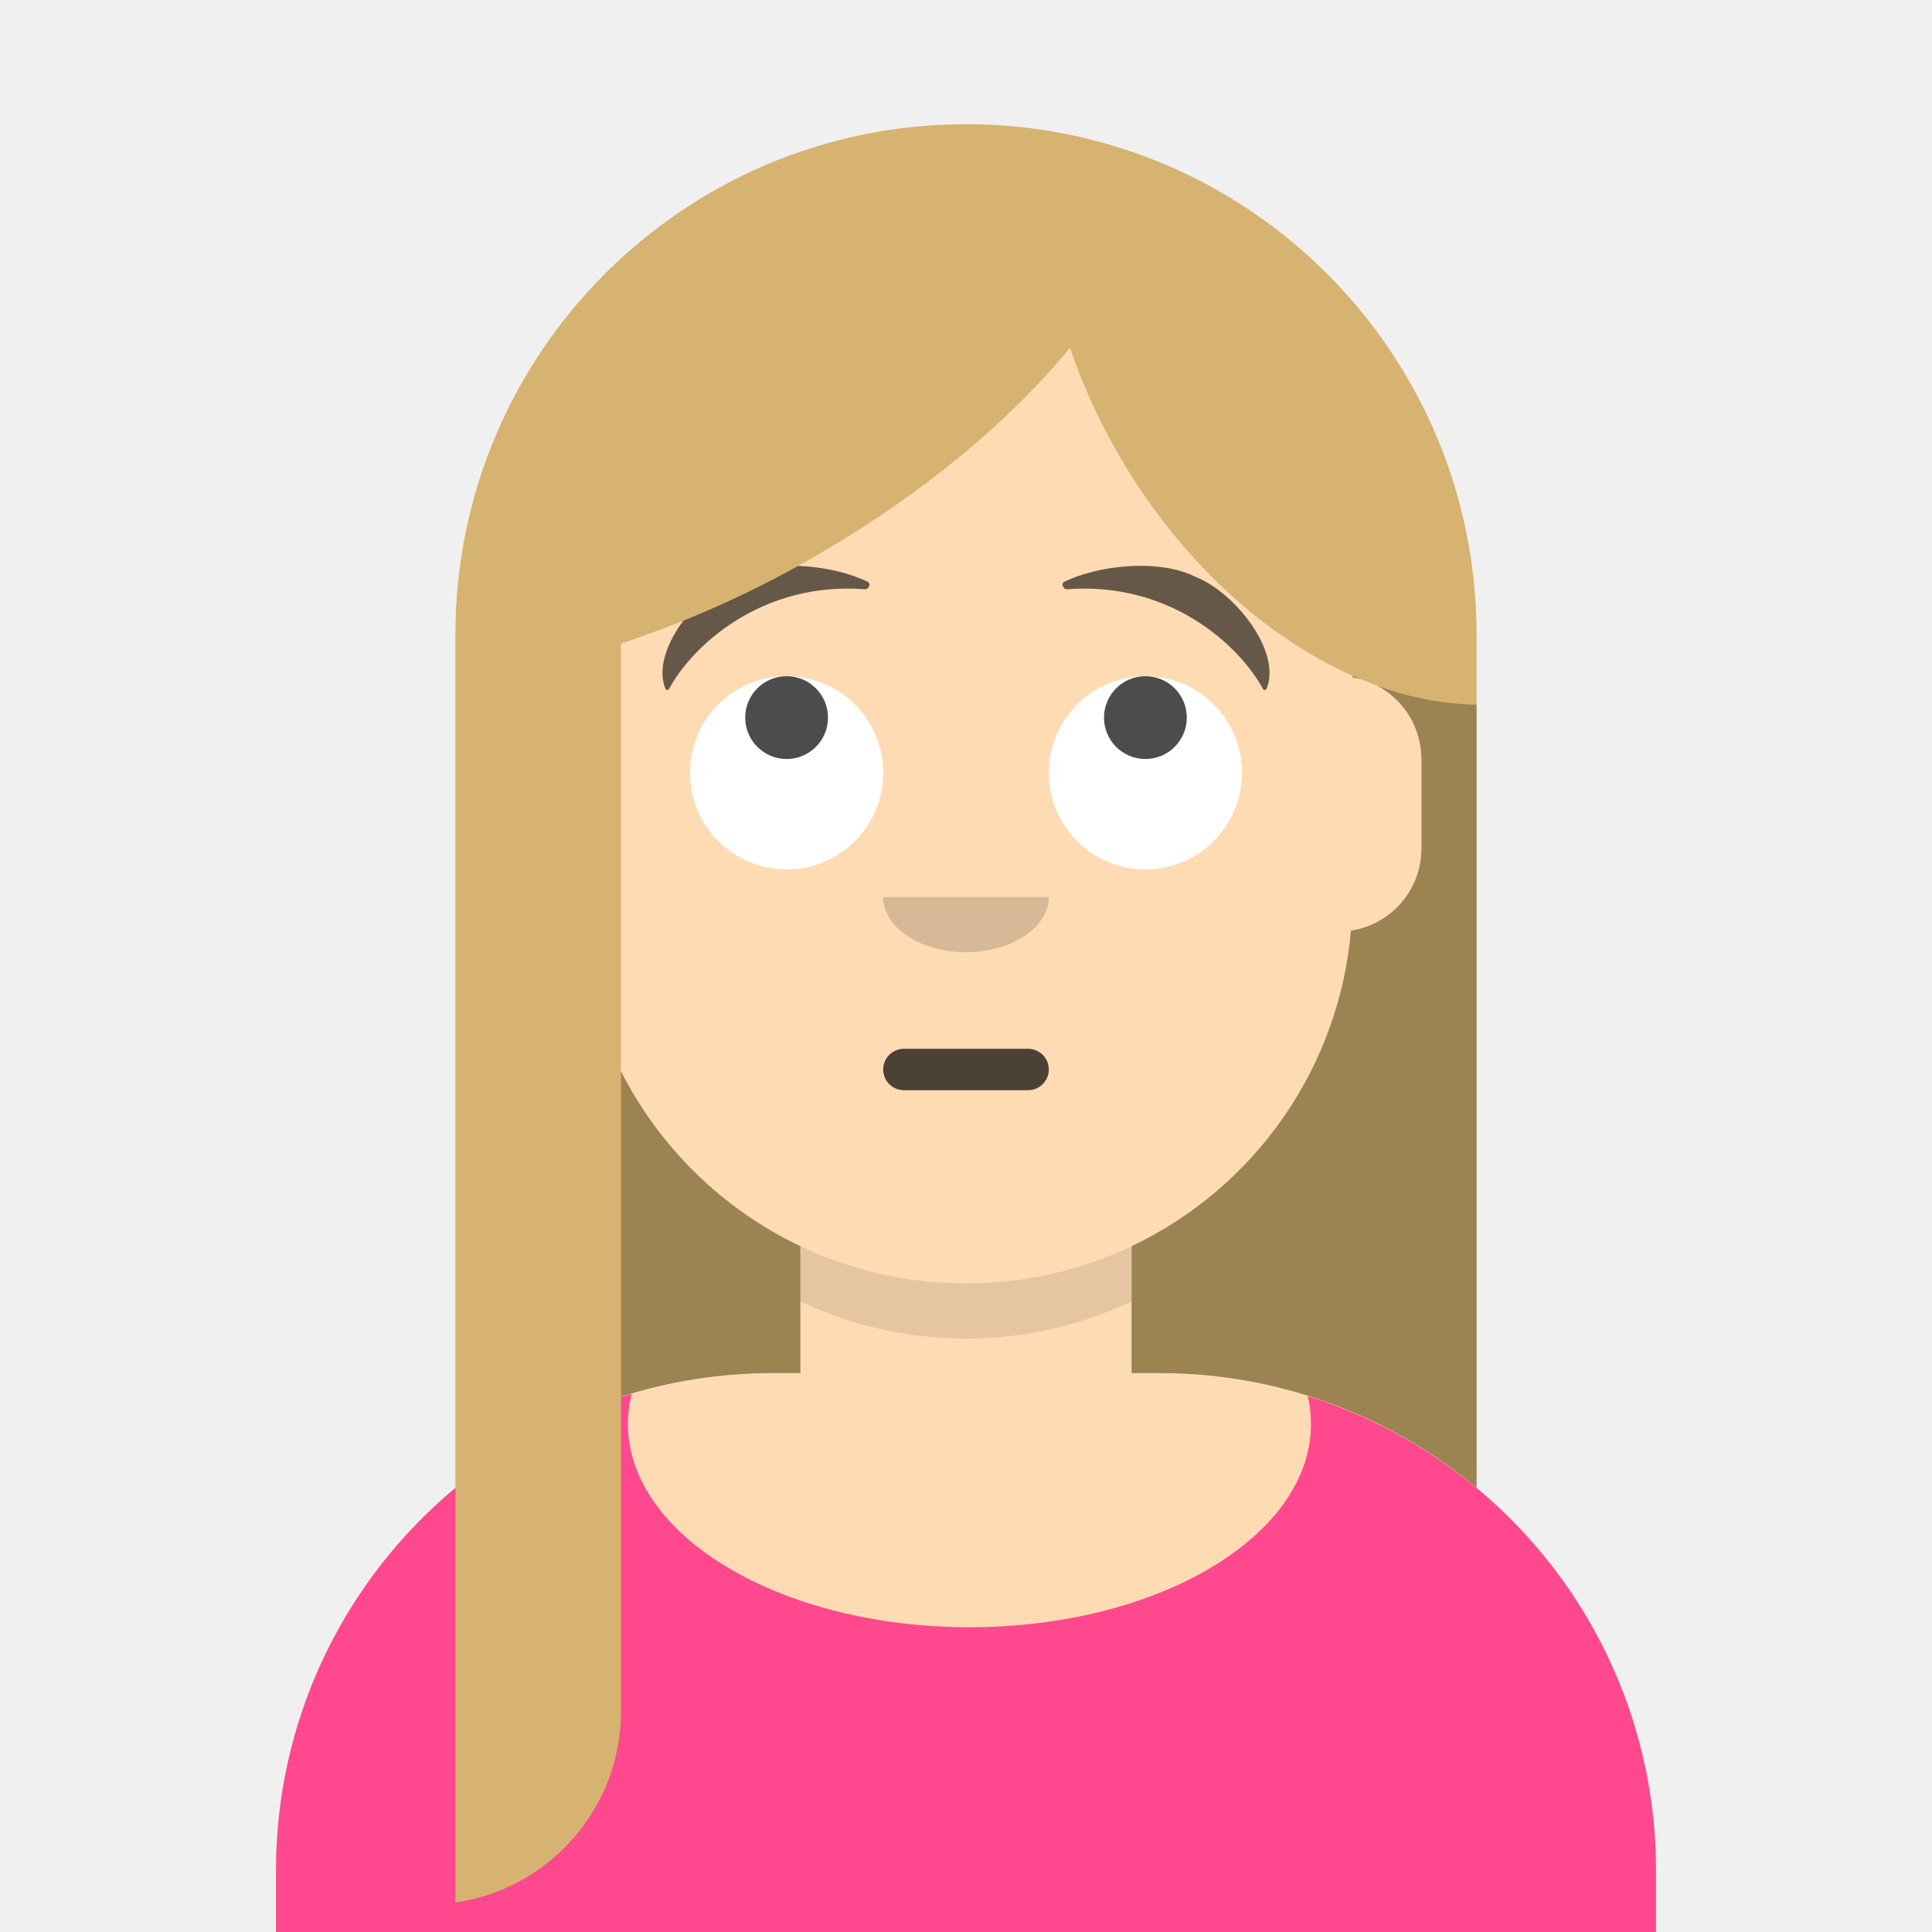
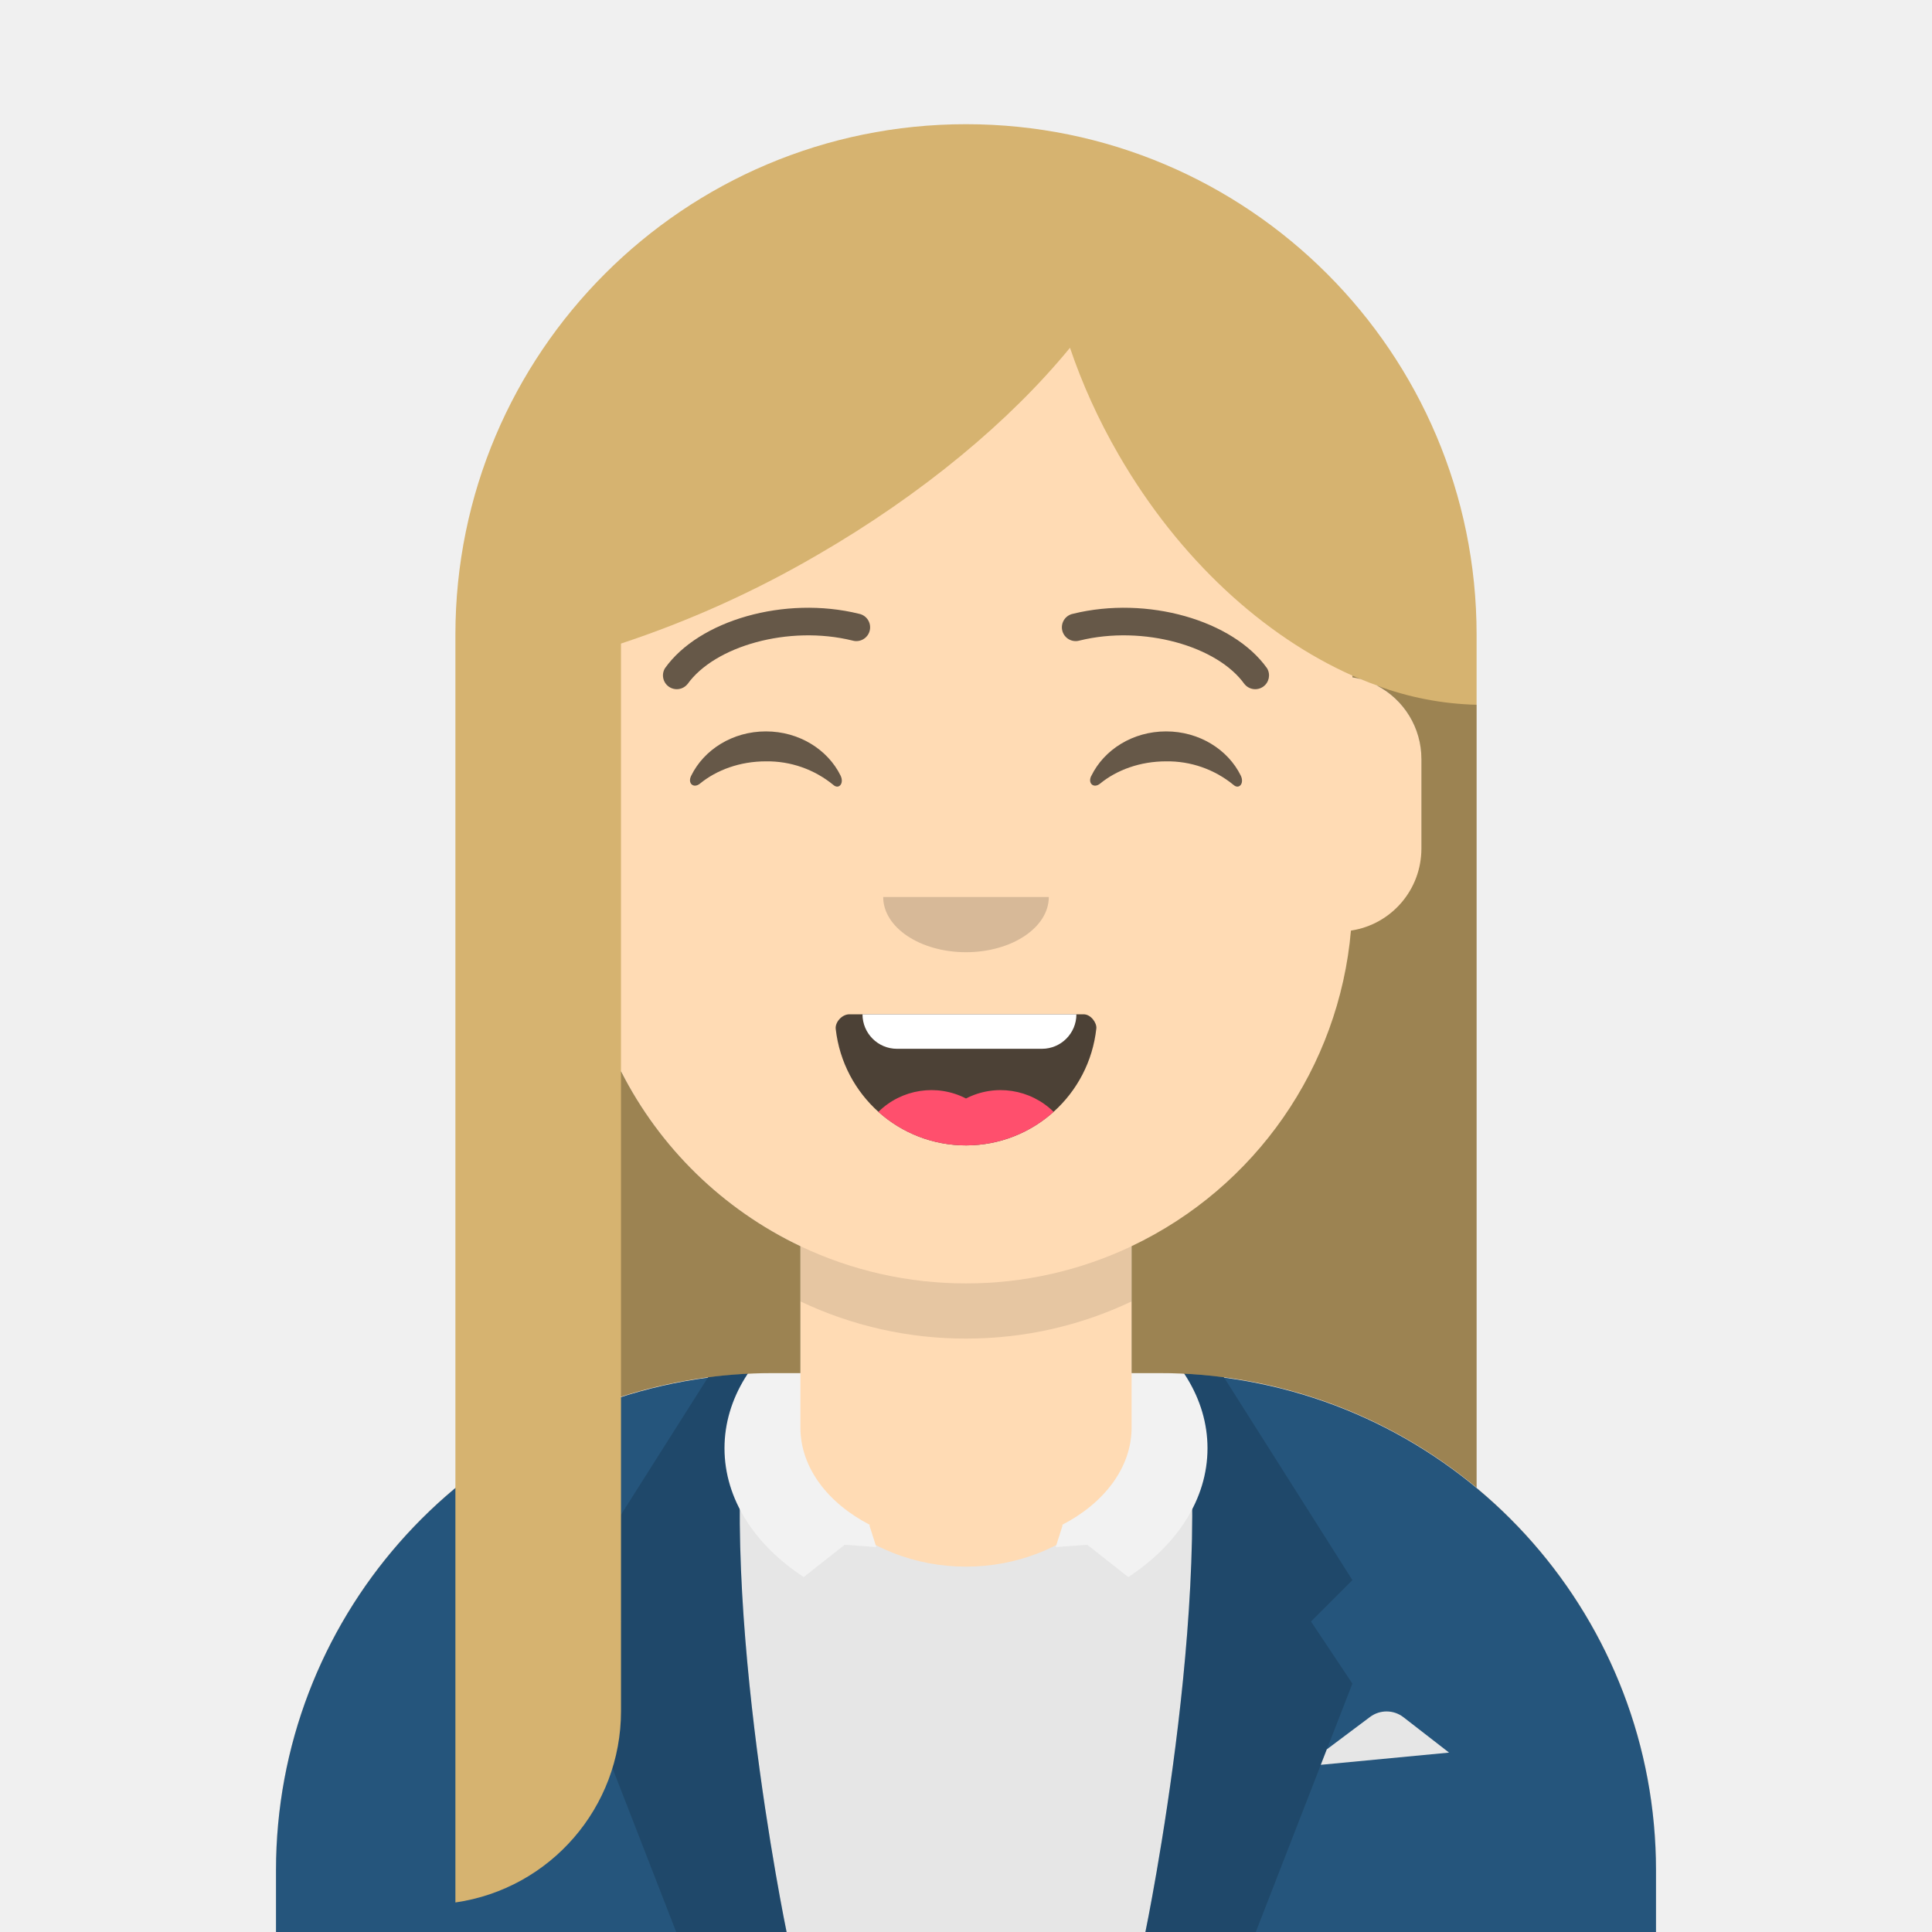
<svg xmlns="http://www.w3.org/2000/svg" viewBox="0 0 280 280" fill="none" shape-rendering="auto">
  <mask id="viewboxMask">
    <rect width="280" height="280" rx="0" ry="0" x="0" y="0" fill="#fff" />
  </mask>
  <g mask="url(#viewboxMask)">
    <g transform="translate(8)">
      <path d="M132 36a56 56 0 0 0-56 56v6.17A12 12 0 0 0 66 110v14a12 12 0 0 0 10.3 11.88 56.04 56.04 0 0 0 31.7 44.73v18.4h-4a72 72 0 0 0-72 72v9h200v-9a72 72 0 0 0-72-72h-4v-18.39a56.04 56.04 0 0 0 31.7-44.73A12 12 0 0 0 198 124v-14a12 12 0 0 0-10-11.83V92a56 56 0 0 0-56-56Z" fill="#ffdbb4" />
      <path d="M108 180.61v8a55.79 55.79 0 0 0 24 5.39c8.59 0 16.73-1.93 24-5.39v-8a55.79 55.79 0 0 1-24 5.39 55.79 55.79 0 0 1-24-5.39Z" fill="#000" fill-opacity=".1" />
      <g transform="translate(0 170)">
-         <path d="M132.5 65.83c27.34 0 49.5-13.2 49.5-29.48 0-1.37-.16-2.7-.46-4.02A72.03 72.03 0 0 1 232 101.05V110H32v-8.95A72.03 72.03 0 0 1 83.53 32a18 18 0 0 0-.53 4.35c0 16.28 22.16 29.48 49.5 29.48Z" fill="#ff488e" />
+         <path d="M132 57.05c14.91 0 27-11.2 27-25 0-1.01-.06-2.01-.2-3h1.2a72 72 0 0 1 72 72V110H32v-8.95a72 72 0 0 1 72-72h1.2c-.14.99-.2 1.99-.2 3 0 13.8 12.09 25 27 25Z" fill="#E6E6E6" />
+         <path d="M100.78 29.12 101 28c-2.96.05-6 1-6 1l-.42.66A72.01 72.01 0 0 0 32 101.06V110h74s-10.7-51.56-5.24-80.8l.02-.08ZM158 110s11-53 5-82c2.96.05 6 1 6 1l.42.66a72.01 72.01 0 0 1 62.58 71.4V110h-74Z" fill="#25557c" />
+         <path d="M101 28c-6 29 5 82 5 82H90L76 74l6-9-6-6 19-30s3.04-.95 6-1ZM163 28c6 29-5 82-5 82h16l14-36-6-9 6-6-19-30s-3.04-.95-6-1Z" fill-rule="evenodd" clip-rule="evenodd" fill="#000" fill-opacity=".15" />
+         <path d="M108 21.54c-6.77 4.6-11 11.12-11 18.35 0 7.4 4.43 14.05 11.48 18.67l5.94-4.68 4.58.33-1-3.15.08-.06c-6.1-3.15-10.08-8.3-10.08-14.12V21.54ZM156 36.88c0 5.82-3.98 10.97-10.08 14.12l.08.06-1 3.15 4.58-.33 5.94 4.68C162.57 53.94 167 47.29 167 39.89c0-7.23-4.23-13.75-11-18.35v15.34Z" fill="#F2F2F2" />
+         <path d="m183.42 85.77.87-2.24 6.27-4.7a4 4 0 0 1 4.85.05l6.6 5.12-18.59 1.77Z" fill="#E6E6E6" />
      </g>
      <g transform="translate(78 134)">
-         <rect x="42" y="18" width="24" height="6" rx="3" fill="#000" fill-opacity=".7" />
+         <path fill-rule="evenodd" clip-rule="evenodd" d="M35.12 15.13a19 19 0 0 0 37.77-.09c.08-.77-.77-2.04-1.85-2.04H37.1C36 13 35 14.18 35.12 15.13Z" fill="#000" fill-opacity=".7" />
+         <path d="M70 13H39a5 5 0 0 0 5 5h21a5 5 0 0 0 5-5Z" fill="#fff" />
+         <path d="M66.7 27.14A10.96 10.96 0 0 0 54 25.2a10.95 10.95 0 0 0-12.7 1.94A18.93 18.93 0 0 0 54 32c4.88 0 9.33-1.84 12.7-4.86Z" fill="#FF4F6D" />
      </g>
      <g transform="translate(104 122)">
        <path fill-rule="evenodd" clip-rule="evenodd" d="M16 8c0 4.42 5.37 8 12 8s12-3.58 12-8" fill="#000" fill-opacity=".16" />
      </g>
      <g transform="translate(76 90)">
-         <path d="M44 22a14 14 0 1 1-28 0 14 14 0 0 1 28 0ZM96 22a14 14 0 1 1-28 0 14 14 0 0 1 28 0Z" fill="#fff" />
-         <path d="M36 14a6 6 0 1 1-12 0 6 6 0 0 1 12 0ZM88 14a6 6 0 1 1-12 0 6 6 0 0 1 12 0Z" fill="#000" fill-opacity=".7" />
+         <path d="M16.16 22.45c1.85-3.8 6-6.45 10.84-6.45 4.81 0 8.96 2.63 10.82 6.4.55 1.13-.24 2.05-1.03 1.37a15.05 15.05 0 0 0-9.8-3.43c-3.73 0-7.12 1.24-9.55 3.23-.9.73-1.82-.01-1.28-1.12ZM74.16 22.45c1.85-3.8 6-6.45 10.84-6.45 4.81 0 8.96 2.63 10.82 6.4.55 1.13-.24 2.05-1.03 1.37a15.05 15.05 0 0 0-9.8-3.43c-3.74 0-7.13 1.24-9.56 3.23-.9.73-1.82-.01-1.28-1.12Z" fill-rule="evenodd" clip-rule="evenodd" fill="#000" fill-opacity=".6" />
      </g>
      <g transform="translate(76 82)">
-         <path d="m22.77 1.58.9-.4C28.93-.91 36.88-.03 41.73 2.3c.57.27.18 1.15-.4 1.1-14.92-1.14-24.96 8.15-28.37 14.45-.1.18-.41.2-.49.03-2.3-5.32 4.45-13.98 10.3-16.3ZM89.23 1.58l-.9-.4C83.07-.91 75.12-.03 70.27 2.3c-.57.27-.18 1.15.4 1.1 14.92-1.14 24.96 8.15 28.37 14.45.1.18.41.2.49.03 2.3-5.32-4.45-13.98-10.3-16.3Z" fill-rule="evenodd" clip-rule="evenodd" fill="#000" fill-opacity=".6" />
+         <path d="M15.63 17.16c3.92-5.51 14.65-8.6 23.9-6.33a2 2 0 1 0 .95-3.88c-10.74-2.64-23.17.94-28.11 7.9a2 2 0 0 0 3.26 2.3ZM96.37 17.16c-3.91-5.51-14.65-8.6-23.9-6.33a2 2 0 1 1-.95-3.88c10.74-2.64 23.17.94 28.11 7.9a2 2 0 0 1-3.26 2.3Z" fill="#000" fill-opacity=".6" />
      </g>
      <g transform="translate(-1)">
        <path d="M157 180.61V199h4a71.7 71.7 0 0 1 46 16.6V92a74 74 0 0 0-148 0v183.72A28 28 0 0 0 83 248v-45.58a71.95 71.95 0 0 1 22-3.42h4v-18.39a56.24 56.24 0 0 1-26-25.36V93.27a150 150 0 0 0 28.34-12.77c15.4-8.9 28.1-19.56 36.73-30.1 1.76 5.2 4.1 10.4 7.04 15.48 8.78 15.2 21.12 26.35 33.9 32.04v.25c.4.06.8.15 1.18.26.77.32 1.55.62 2.33.9A12 12 0 0 1 199 110v13a12 12 0 0 1-10.22 11.87A56.03 56.03 0 0 1 157 180.6Z" fill="#d6b370" />
        <path d="M157 199v-18.39a56.03 56.03 0 0 0 31.8-45.74A12 12 0 0 0 199 123v-13a12 12 0 0 0-6.5-10.66 44.57 44.57 0 0 0 14.5 2.8v113.47A71.7 71.7 0 0 0 161 199h-4ZM83 202.42v-47.17a56.24 56.24 0 0 0 26 25.36V199h-4c-7.67 0-15.07 1.2-22 3.42ZM189 97.92v.25c.4.06.8.15 1.18.26l-1.18-.51Z" fill="#000" fill-opacity=".27" />
      </g>
      <g transform="translate(49 72)" />
      <g transform="translate(62 42)" />
    </g>
  </g>
</svg>
